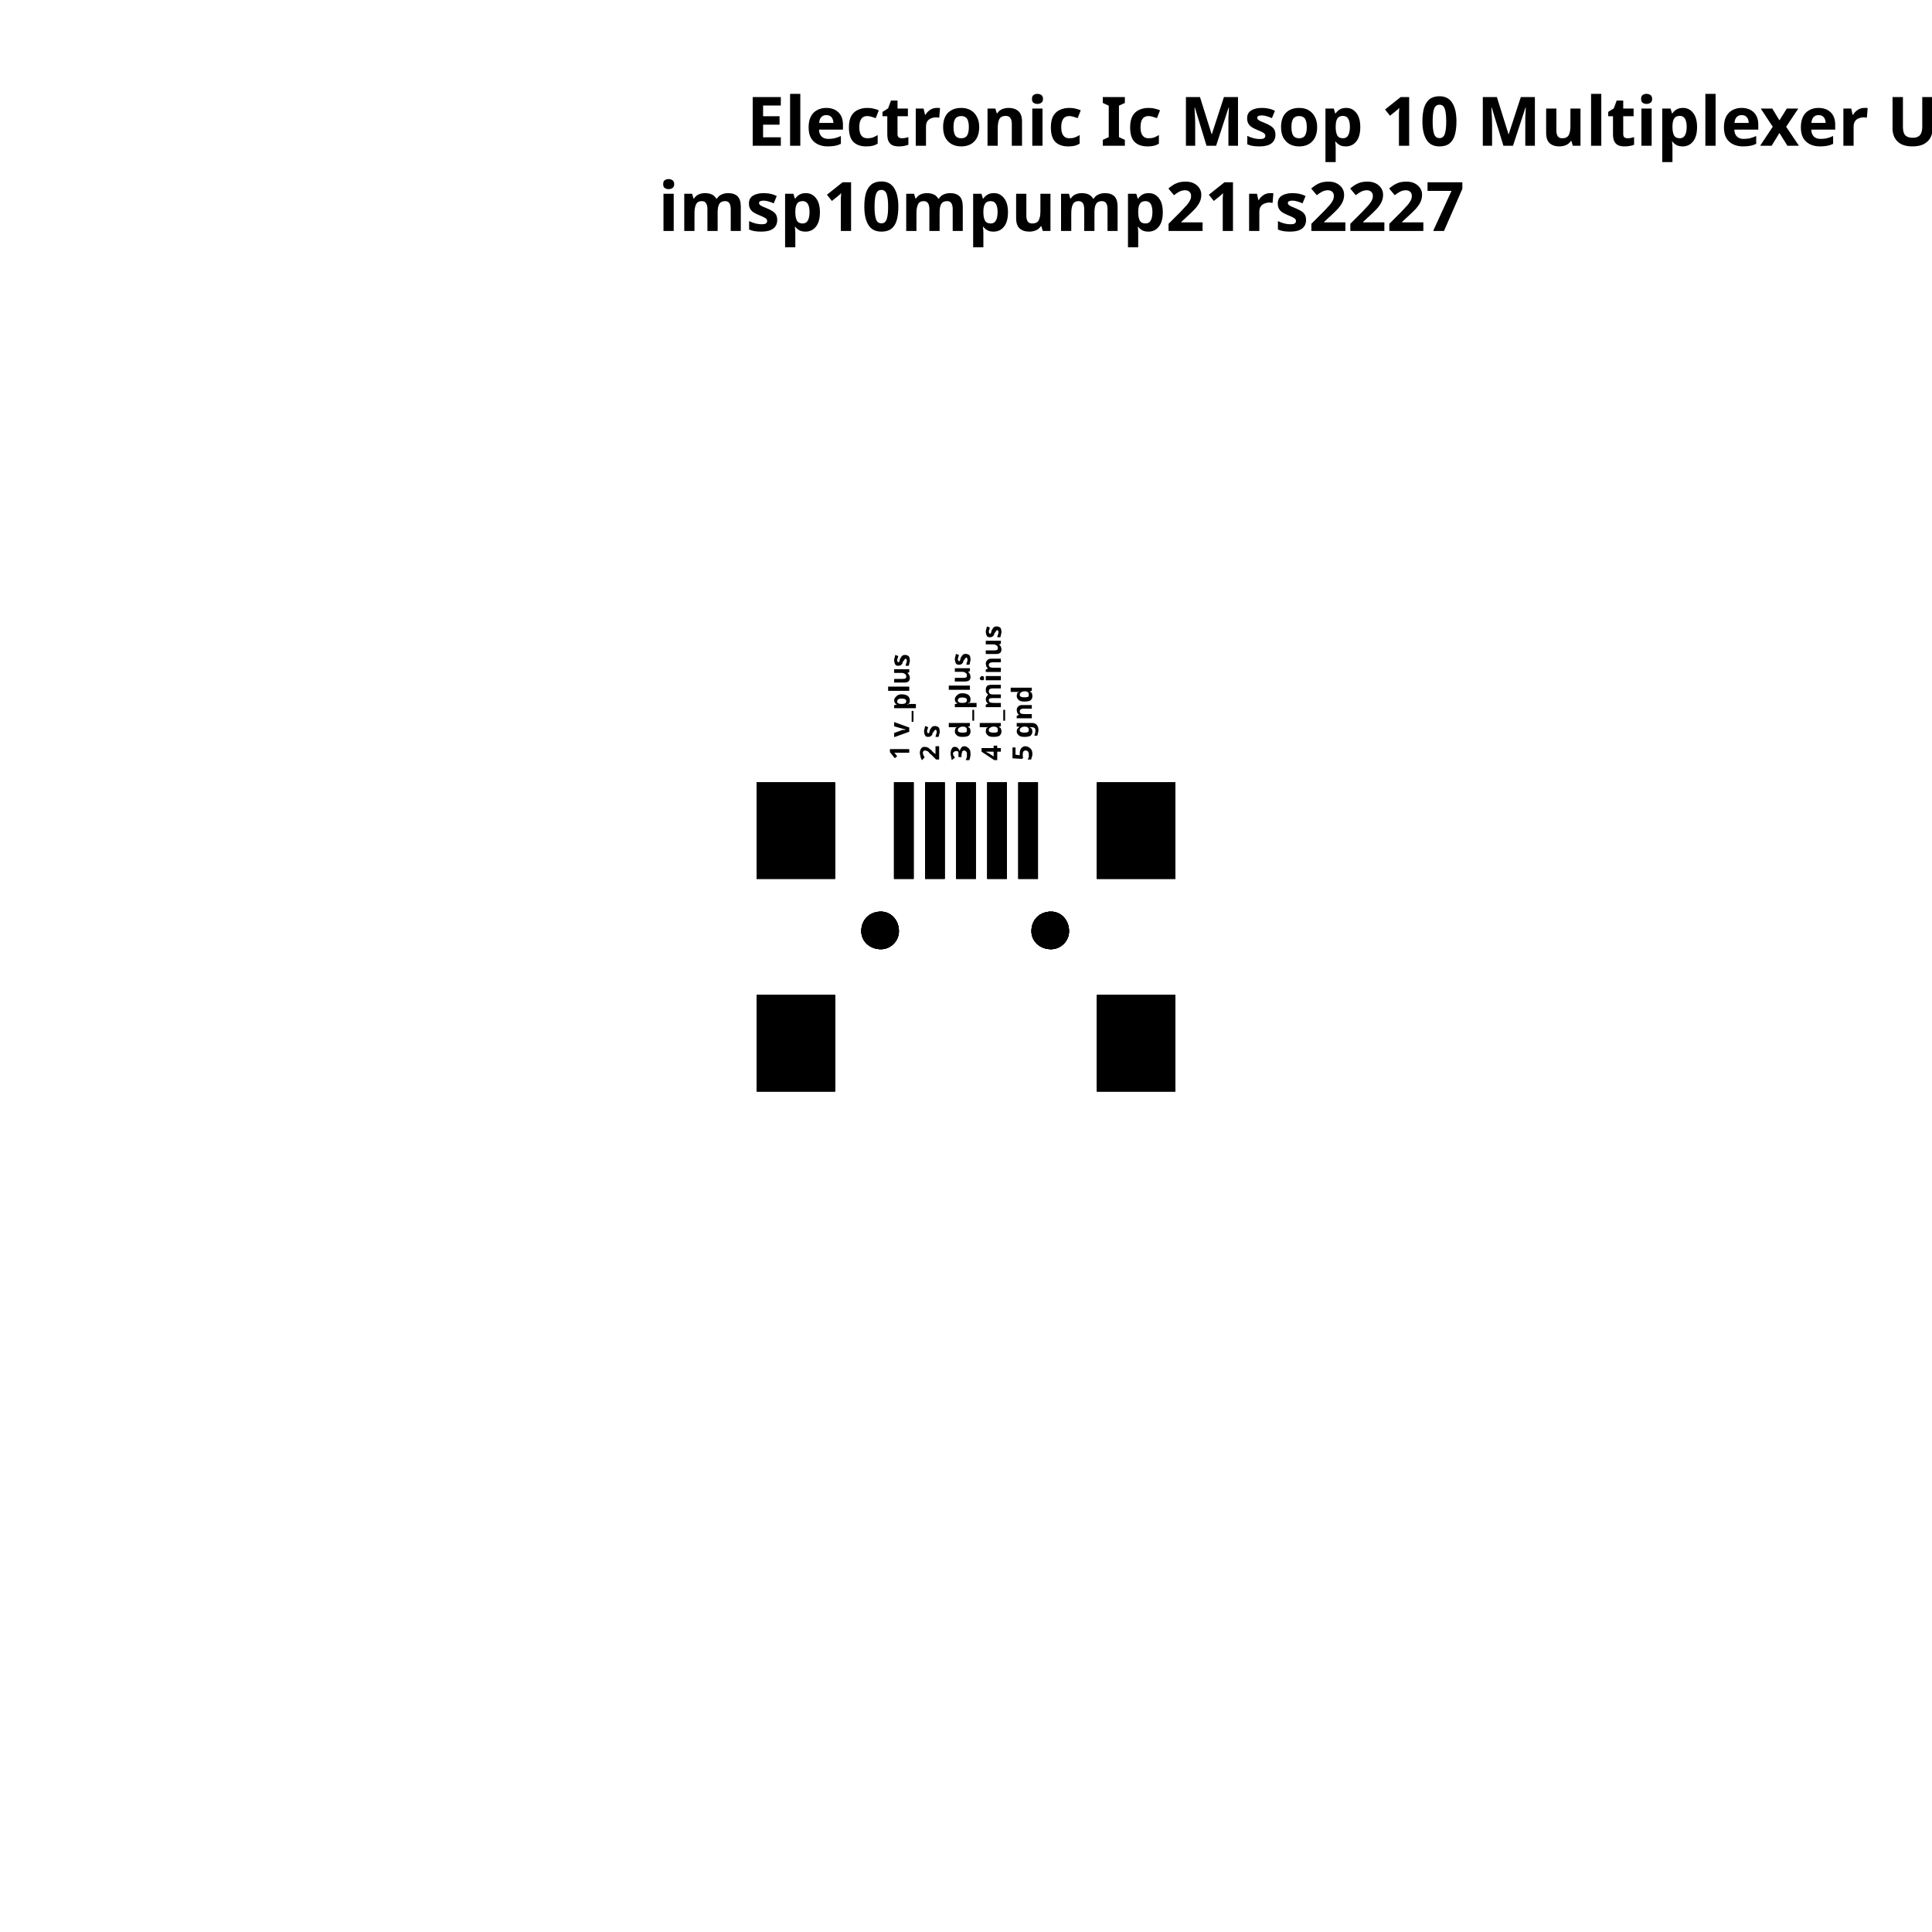
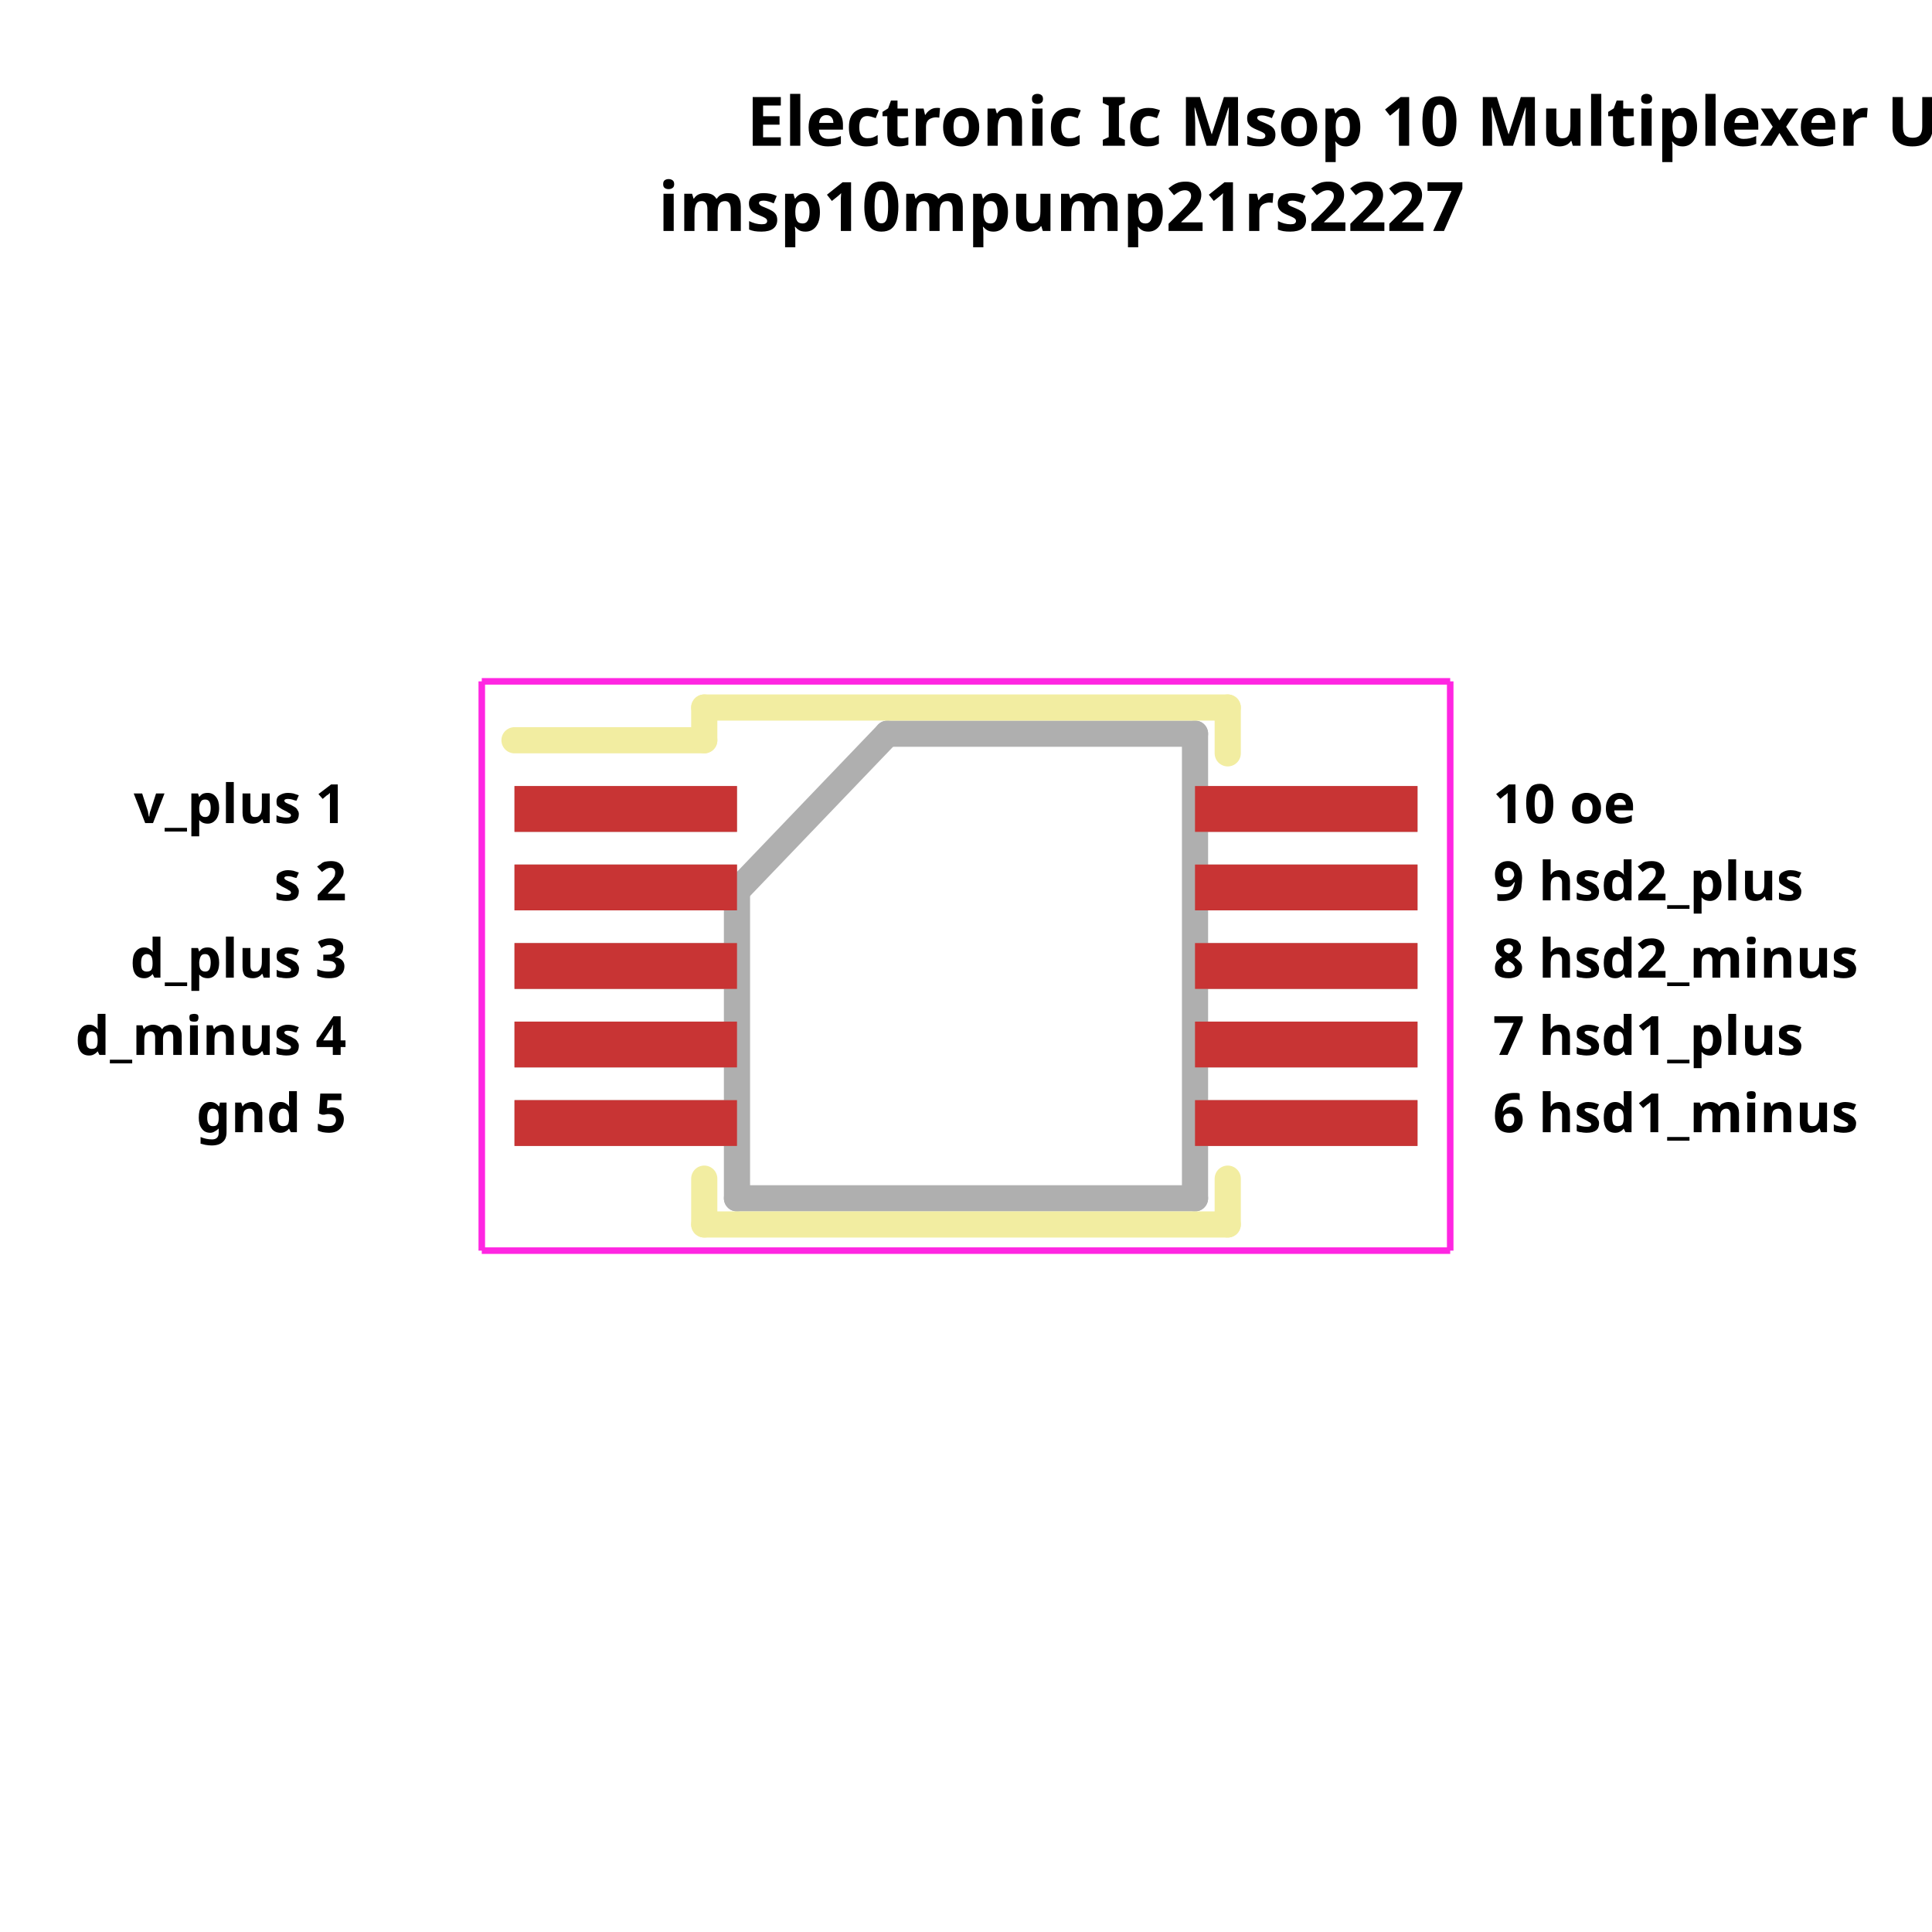
<svg xmlns="http://www.w3.org/2000/svg" width="50mm" height="50mm" viewBox="0 0 50 50" version="1.1" id="svg1">
  <defs id="defs1">
    <rect x="9.78" y="8.194" width="169.425" height="54.713" id="rect6" />
    <rect x="14.537" y="10.308" width="153.566" height="51.541" id="rect1" />
  </defs>
  <g id="layer1">
-     <g id="g1">
-       <path id="path1" d="m 27.667,24.1 c 0,0.254 -0.212,0.466 -0.466,0.466 -0.296,0 -0.508,-0.212 -0.508,-0.466 0,-0.296 0.212,-0.508 0.508,-0.508 0.254,0 0.466,0.212 0.466,0.508" style="fill:#03ffed icc-color(sRGB-IEC61966-2, 0.1, 0.01, 1, 0.93);fill-opacity:1;fill-rule:nonzero;stroke:none;stroke-width:0.353" />
-       <path id="path2" d="m 23.264,24.1 c 0,0.254 -0.212,0.466 -0.466,0.466 -0.296,0 -0.508,-0.212 -0.508,-0.466 0,-0.296 0.212,-0.508 0.508,-0.508 0.254,0 0.466,0.212 0.466,0.508" style="fill:#03ffed icc-color(sRGB-IEC61966-2, 0.1, 0.01, 1, 0.93);fill-opacity:1;fill-rule:nonzero;stroke:none;stroke-width:0.353" />
-       <path id="path3" d="m 21.148,20.755 h 1.947" style="fill:none;stroke:#b0b0b0 icc-color(sRGB-IEC61966-2, 0.1, 0.69, 0.69, 0.69);stroke-width:0.085;stroke-linecap:round;stroke-linejoin:round;stroke-miterlimit:10;stroke-dasharray:none;stroke-opacity:1" />
-       <path id="path4" d="m 23.688,20.755 h 5.165" style="fill:none;stroke:#b0b0b0 icc-color(sRGB-IEC61966-2, 0.1, 0.69, 0.69, 0.69);stroke-width:0.085;stroke-linecap:round;stroke-linejoin:round;stroke-miterlimit:10;stroke-dasharray:none;stroke-opacity:1" />
-       <path id="path5" d="m 28.852,20.755 v 9.271" style="fill:none;stroke:#b0b0b0 icc-color(sRGB-IEC61966-2, 0.1, 0.69, 0.69, 0.69);stroke-width:0.085;stroke-linecap:round;stroke-linejoin:round;stroke-miterlimit:10;stroke-dasharray:none;stroke-opacity:1" />
-       <path id="path6" d="m 23.095,20.755 0.296,0.508" style="fill:none;stroke:#b0b0b0 icc-color(sRGB-IEC61966-2, 0.1, 0.69, 0.69, 0.69);stroke-width:0.085;stroke-linecap:round;stroke-linejoin:round;stroke-miterlimit:10;stroke-dasharray:none;stroke-opacity:1" />
-       <path id="path7" d="m 23.391,21.263 0.296,-0.508" style="fill:none;stroke:#b0b0b0 icc-color(sRGB-IEC61966-2, 0.1, 0.69, 0.69, 0.69);stroke-width:0.085;stroke-linecap:round;stroke-linejoin:round;stroke-miterlimit:10;stroke-dasharray:none;stroke-opacity:1" />
-       <path id="path8" d="m 19.793,24.523 0.127,0.042 h 0.254 l 0.085,-0.042 0.042,-0.042 0.042,-0.127 v -0.085 l -0.042,-0.085 -0.042,-0.042 -0.085,-0.042 -0.212,-0.042 -0.127,-0.127 -0.042,-0.085 v -0.085 l 0.085,-0.169 0.085,-0.042 h 0.254 l 0.127,0.042" style="fill:none;stroke:#b0b0b0 icc-color(sRGB-IEC61966-2, 0.1, 0.69, 0.69, 0.69);stroke-width:0.169;stroke-linecap:round;stroke-linejoin:round;stroke-miterlimit:10;stroke-dasharray:none;stroke-opacity:1" />
-       <path id="path9" d="m 20.089,23.422 v 1.27" style="fill:none;stroke:#b0b0b0 icc-color(sRGB-IEC61966-2, 0.1, 0.69, 0.69, 0.69);stroke-width:0.169;stroke-linecap:round;stroke-linejoin:round;stroke-miterlimit:10;stroke-dasharray:none;stroke-opacity:1" />
-       <path id="path10" d="m 21.063,24.946 h -0.042 l -0.085,-0.042 -0.042,-0.085 v -0.508 l -0.042,-0.085 -0.127,-0.042 0.127,-0.042 0.042,-0.085 v -0.508 l 0.042,-0.085 0.085,-0.042 h 0.042" style="fill:none;stroke:#b0b0b0 icc-color(sRGB-IEC61966-2, 0.1, 0.69, 0.69, 0.69);stroke-width:0.169;stroke-linecap:round;stroke-linejoin:round;stroke-miterlimit:10;stroke-dasharray:none;stroke-opacity:1" />
-       <path id="path11" d="M 22.037,24.565 21.698,24.1" style="fill:none;stroke:#b0b0b0 icc-color(sRGB-IEC61966-2, 0.1, 0.69, 0.69, 0.69);stroke-width:0.169;stroke-linecap:round;stroke-linejoin:round;stroke-miterlimit:10;stroke-dasharray:none;stroke-opacity:1" />
-       <path id="path12" d="m 21.444,24.565 v -1.016 h 0.381 l 0.085,0.042 0.085,0.085 0.042,0.085 v 0.127 l -0.042,0.085 -0.085,0.085 -0.085,0.042 h -0.381" style="fill:none;stroke:#b0b0b0 icc-color(sRGB-IEC61966-2, 0.1, 0.69, 0.69, 0.69);stroke-width:0.169;stroke-linecap:round;stroke-linejoin:round;stroke-miterlimit:10;stroke-dasharray:none;stroke-opacity:1" />
-       <path id="path13" d="m 22.46,24.057 h 0.339" style="fill:none;stroke:#b0b0b0 icc-color(sRGB-IEC61966-2, 0.1, 0.69, 0.69, 0.69);stroke-width:0.169;stroke-linecap:round;stroke-linejoin:round;stroke-miterlimit:10;stroke-dasharray:none;stroke-opacity:1" />
-       <path id="path14" d="m 22.926,24.565 h -0.466 v -1.016 h 0.466" style="fill:none;stroke:#b0b0b0 icc-color(sRGB-IEC61966-2, 0.1, 0.69, 0.69, 0.69);stroke-width:0.169;stroke-linecap:round;stroke-linejoin:round;stroke-miterlimit:10;stroke-dasharray:none;stroke-opacity:1" />
-       <path id="path15" d="M 23.688,24.057 H 23.349" style="fill:none;stroke:#b0b0b0 icc-color(sRGB-IEC61966-2, 0.1, 0.69, 0.69, 0.69);stroke-width:0.169;stroke-linecap:round;stroke-linejoin:round;stroke-miterlimit:10;stroke-dasharray:none;stroke-opacity:1" />
-       <path id="path16" d="m 23.349,24.565 v -1.016 h 0.466" style="fill:none;stroke:#b0b0b0 icc-color(sRGB-IEC61966-2, 0.1, 0.69, 0.69, 0.69);stroke-width:0.169;stroke-linecap:round;stroke-linejoin:round;stroke-miterlimit:10;stroke-dasharray:none;stroke-opacity:1" />
-       <path id="path17" d="m 24.196,24.057 h 0.339" style="fill:none;stroke:#b0b0b0 icc-color(sRGB-IEC61966-2, 0.1, 0.69, 0.69, 0.69);stroke-width:0.169;stroke-linecap:round;stroke-linejoin:round;stroke-miterlimit:10;stroke-dasharray:none;stroke-opacity:1" />
-       <path id="path18" d="m 24.704,24.565 h -0.508 v -1.016 h 0.508" style="fill:none;stroke:#b0b0b0 icc-color(sRGB-IEC61966-2, 0.1, 0.69, 0.69, 0.69);stroke-width:0.169;stroke-linecap:round;stroke-linejoin:round;stroke-miterlimit:10;stroke-dasharray:none;stroke-opacity:1" />
-       <path id="path19" d="M 25.677,24.565 25.339,24.1" style="fill:none;stroke:#b0b0b0 icc-color(sRGB-IEC61966-2, 0.1, 0.69, 0.69, 0.69);stroke-width:0.169;stroke-linecap:round;stroke-linejoin:round;stroke-miterlimit:10;stroke-dasharray:none;stroke-opacity:1" />
-       <path id="path20" d="m 25.127,24.565 v -1.016 h 0.381 l 0.085,0.042 0.085,0.169 v 0.127 l -0.085,0.169 -0.085,0.042 h -0.381" style="fill:none;stroke:#b0b0b0 icc-color(sRGB-IEC61966-2, 0.1, 0.69, 0.69, 0.69);stroke-width:0.169;stroke-linecap:round;stroke-linejoin:round;stroke-miterlimit:10;stroke-dasharray:none;stroke-opacity:1" />
-       <path id="path21" d="m 26.101,24.057 h 0.339" style="fill:none;stroke:#b0b0b0 icc-color(sRGB-IEC61966-2, 0.1, 0.69, 0.69, 0.69);stroke-width:0.169;stroke-linecap:round;stroke-linejoin:round;stroke-miterlimit:10;stroke-dasharray:none;stroke-opacity:1" />
-       <path id="path22" d="m 26.609,24.565 h -0.508 v -1.016 h 0.508" style="fill:none;stroke:#b0b0b0 icc-color(sRGB-IEC61966-2, 0.1, 0.69, 0.69, 0.69);stroke-width:0.169;stroke-linecap:round;stroke-linejoin:round;stroke-miterlimit:10;stroke-dasharray:none;stroke-opacity:1" />
-       <path id="path23" d="m 27.032,24.565 v -1.016 l 0.55,1.016 v -1.016" style="fill:none;stroke:#b0b0b0 icc-color(sRGB-IEC61966-2, 0.1, 0.69, 0.69, 0.69);stroke-width:0.169;stroke-linecap:round;stroke-linejoin:round;stroke-miterlimit:10;stroke-dasharray:none;stroke-opacity:1" />
-       <path id="path24" d="m 28.641,24.481 -0.042,0.042 -0.127,0.042 h -0.127 l -0.127,-0.042 -0.085,-0.085 -0.042,-0.127 -0.085,-0.169 v -0.169 l 0.127,-0.254 0.085,-0.127 0.127,-0.042 h 0.127 l 0.127,0.042 0.042,0.085" style="fill:none;stroke:#b0b0b0 icc-color(sRGB-IEC61966-2, 0.1, 0.69, 0.69, 0.69);stroke-width:0.169;stroke-linecap:round;stroke-linejoin:round;stroke-miterlimit:10;stroke-dasharray:none;stroke-opacity:1" />
-       <path id="path25" d="m 29.064,24.057 h 0.339" style="fill:none;stroke:#b0b0b0 icc-color(sRGB-IEC61966-2, 0.1, 0.69, 0.69, 0.69);stroke-width:0.169;stroke-linecap:round;stroke-linejoin:round;stroke-miterlimit:10;stroke-dasharray:none;stroke-opacity:1" />
-       <path id="path26" d="m 29.53,24.565 h -0.466 v -1.016 h 0.466" style="fill:none;stroke:#b0b0b0 icc-color(sRGB-IEC61966-2, 0.1, 0.69, 0.69, 0.69);stroke-width:0.169;stroke-linecap:round;stroke-linejoin:round;stroke-miterlimit:10;stroke-dasharray:none;stroke-opacity:1" />
-       <path id="path27" d="m 29.868,24.946 h 0.042 l 0.127,-0.042 0.042,-0.085 v -0.508 l 0.042,-0.085 0.085,-0.042 -0.085,-0.042 -0.042,-0.085 v -0.508 l -0.042,-0.085 -0.127,-0.042 h -0.042" style="fill:none;stroke:#b0b0b0 icc-color(sRGB-IEC61966-2, 0.1, 0.69, 0.69, 0.69);stroke-width:0.169;stroke-linecap:round;stroke-linejoin:round;stroke-miterlimit:10;stroke-dasharray:none;stroke-opacity:1" />
-       <path id="path28" d="m 21.148,30.026 v -9.271" style="fill:none;stroke:#b0b0b0 icc-color(sRGB-IEC61966-2, 0.1, 0.69, 0.69, 0.69);stroke-width:0.085;stroke-linecap:round;stroke-linejoin:round;stroke-miterlimit:10;stroke-dasharray:none;stroke-opacity:1" />
-       <path id="path29" d="M 28.852,30.026 H 21.148" style="fill:none;stroke:#b0b0b0 icc-color(sRGB-IEC61966-2, 0.1, 0.69, 0.69, 0.69);stroke-width:0.085;stroke-linecap:round;stroke-linejoin:round;stroke-miterlimit:10;stroke-dasharray:none;stroke-opacity:1" />
-       <path id="path30" d="M 20.64,28.756 H 19.116" style="fill:none;stroke:#ff26e3 icc-color(sRGB-IEC61966-2, 0.1, 1, 0.15, 0.89);stroke-width:0.057;stroke-linecap:butt;stroke-linejoin:miter;stroke-miterlimit:10;stroke-dasharray:none;stroke-opacity:1" />
-       <path id="path31" d="M 20.64,25.243 V 23.253" style="fill:none;stroke:#ff26e3 icc-color(sRGB-IEC61966-2, 0.1, 1, 0.15, 0.89);stroke-width:0.057;stroke-linecap:butt;stroke-linejoin:miter;stroke-miterlimit:10;stroke-dasharray:none;stroke-opacity:1" />
-       <path id="path32" d="M 20.64,23.253 H 19.116" style="fill:none;stroke:#ff26e3 icc-color(sRGB-IEC61966-2, 0.1, 1, 0.15, 0.89);stroke-width:0.057;stroke-linecap:butt;stroke-linejoin:miter;stroke-miterlimit:10;stroke-dasharray:none;stroke-opacity:1" />
-       <path id="path33" d="M 19.116,28.756 V 25.243" style="fill:none;stroke:#ff26e3 icc-color(sRGB-IEC61966-2, 0.1, 1, 0.15, 0.89);stroke-width:0.057;stroke-linecap:butt;stroke-linejoin:miter;stroke-miterlimit:10;stroke-dasharray:none;stroke-opacity:1" />
-       <path id="path34" d="M 20.64,30.492 V 28.756" style="fill:none;stroke:#ff26e3 icc-color(sRGB-IEC61966-2, 0.1, 1, 0.15, 0.89);stroke-width:0.057;stroke-linecap:butt;stroke-linejoin:miter;stroke-miterlimit:10;stroke-dasharray:none;stroke-opacity:1" />
-       <path id="path35" d="m 29.36,28.756 v 1.736" style="fill:none;stroke:#ff26e3 icc-color(sRGB-IEC61966-2, 0.1, 1, 0.15, 0.89);stroke-width:0.057;stroke-linecap:butt;stroke-linejoin:miter;stroke-miterlimit:10;stroke-dasharray:none;stroke-opacity:1" />
-       <path id="path36" d="m 19.116,25.243 h 1.524" style="fill:none;stroke:#ff26e3 icc-color(sRGB-IEC61966-2, 0.1, 1, 0.15, 0.89);stroke-width:0.057;stroke-linecap:butt;stroke-linejoin:miter;stroke-miterlimit:10;stroke-dasharray:none;stroke-opacity:1" />
-       <path id="path37" d="m 30.884,19.739 v 3.514" style="fill:none;stroke:#ff26e3 icc-color(sRGB-IEC61966-2, 0.1, 1, 0.15, 0.89);stroke-width:0.057;stroke-linecap:butt;stroke-linejoin:miter;stroke-miterlimit:10;stroke-dasharray:none;stroke-opacity:1" />
-       <path id="path38" d="m 29.36,25.243 h 1.524" style="fill:none;stroke:#ff26e3 icc-color(sRGB-IEC61966-2, 0.1, 1, 0.15, 0.89);stroke-width:0.057;stroke-linecap:butt;stroke-linejoin:miter;stroke-miterlimit:10;stroke-dasharray:none;stroke-opacity:1" />
-       <path id="path39" d="m 30.884,28.756 h -1.524" style="fill:none;stroke:#ff26e3 icc-color(sRGB-IEC61966-2, 0.1, 1, 0.15, 0.89);stroke-width:0.057;stroke-linecap:butt;stroke-linejoin:miter;stroke-miterlimit:10;stroke-dasharray:none;stroke-opacity:1" />
-       <path id="path40" d="M 19.116,19.739 H 30.884" style="fill:none;stroke:#ff26e3 icc-color(sRGB-IEC61966-2, 0.1, 1, 0.15, 0.89);stroke-width:0.057;stroke-linecap:butt;stroke-linejoin:miter;stroke-miterlimit:10;stroke-dasharray:none;stroke-opacity:1" />
-       <path id="path41" d="M 29.36,23.253 V 25.243" style="fill:none;stroke:#ff26e3 icc-color(sRGB-IEC61966-2, 0.1, 1, 0.15, 0.89);stroke-width:0.057;stroke-linecap:butt;stroke-linejoin:miter;stroke-miterlimit:10;stroke-dasharray:none;stroke-opacity:1" />
-       <path id="path42" d="M 19.116,23.253 V 19.739" style="fill:none;stroke:#ff26e3 icc-color(sRGB-IEC61966-2, 0.1, 1, 0.15, 0.89);stroke-width:0.057;stroke-linecap:butt;stroke-linejoin:miter;stroke-miterlimit:10;stroke-dasharray:none;stroke-opacity:1" />
-       <path id="path43" d="m 30.884,23.253 h -1.524" style="fill:none;stroke:#ff26e3 icc-color(sRGB-IEC61966-2, 0.1, 1, 0.15, 0.89);stroke-width:0.057;stroke-linecap:butt;stroke-linejoin:miter;stroke-miterlimit:10;stroke-dasharray:none;stroke-opacity:1" />
-       <path id="path44" d="m 30.884,25.243 v 3.514" style="fill:none;stroke:#ff26e3 icc-color(sRGB-IEC61966-2, 0.1, 1, 0.15, 0.89);stroke-width:0.057;stroke-linecap:butt;stroke-linejoin:miter;stroke-miterlimit:10;stroke-dasharray:none;stroke-opacity:1" />
-       <path id="path45" d="m 23.942,20.247 h 0.508 v 2.498 h -0.508 z m 0.804,0 h 0.508 v 2.498 h -0.508 z m 0.804,0 h 0.508 v 2.498 h -0.508 z m 0.804,0 h 0.508 v 2.498 h -0.508 z m 2.032,0 h 2.032 v 2.498 h -2.032 z m -5.249,0 h 0.508 v 2.498 h -0.508 z m 5.249,5.503 h 2.032 v 2.498 h -2.032 z m -8.805,-5.503 h 2.032 v 2.498 h -2.032 z m 0,5.503 h 2.032 v 2.498 h -2.032 z" style="fill:#b5a199 icc-color(sRGB-IEC61966-2, 0.1, 0.71, 0.63, 0.6);fill-opacity:1;fill-rule:evenodd;stroke:none;stroke-width:0.353" />
-       <path id="path46" d="m 23.137,20.247 h 0.508 v 2.498 h -0.508 z m 0.804,0 h 0.508 v 2.498 h -0.508 z m 0.804,0 h 0.508 v 2.498 h -0.508 z m 0.804,0 h 0.508 v 2.498 h -0.508 z m 0.804,0 h 0.508 v 2.498 h -0.508 z m -6.773,0 h 2.032 v 2.498 h -2.032 z" style="fill:#d963ff icc-color(sRGB-IEC61966-2, 0.1, 0.85, 0.39, 1);fill-opacity:1;fill-rule:evenodd;stroke:none;stroke-width:0.353" />
-       <path id="path47" d="m 27.667,24.1 c 0,0.254 -0.212,0.466 -0.466,0.466 -0.296,0 -0.508,-0.212 -0.508,-0.466 0,-0.296 0.212,-0.508 0.508,-0.508 0.254,0 0.466,0.212 0.466,0.508" style="fill:#d963ff icc-color(sRGB-IEC61966-2, 0.1, 0.85, 0.39, 1);fill-opacity:1;fill-rule:nonzero;stroke:none;stroke-width:0.353" />
-       <path id="path48" d="m 23.264,24.1 c 0,0.254 -0.212,0.466 -0.466,0.466 -0.296,0 -0.508,-0.212 -0.508,-0.466 0,-0.296 0.212,-0.508 0.508,-0.508 0.254,0 0.466,0.212 0.466,0.508" style="fill:#d963ff icc-color(sRGB-IEC61966-2, 0.1, 0.85, 0.39, 1);fill-opacity:1;fill-rule:nonzero;stroke:none;stroke-width:0.353" />
-       <path id="path49" d="m 28.387,25.751 h 2.032 v 2.498 h -2.032 z m 0,-5.503 h 2.032 v 2.498 h -2.032 z m -8.805,5.503 h 2.032 v 2.498 h -2.032 z" style="fill:#d963ff icc-color(sRGB-IEC61966-2, 0.1, 0.85, 0.39, 1);fill-opacity:1;fill-rule:evenodd;stroke:none;stroke-width:0.353" />
-       <path id="path50" d="m 23.942,20.247 h 0.508 v 2.498 h -0.508 z m 0.804,0 h 0.508 v 2.498 h -0.508 z m 0.804,0 h 0.508 v 2.498 h -0.508 z m 0.804,0 h 0.508 v 2.498 h -0.508 z m 2.032,0 h 2.032 v 2.498 h -2.032 z m -5.249,0 h 0.508 v 2.498 h -0.508 z m 5.249,5.503 h 2.032 v 2.498 h -2.032 z m -8.805,-5.503 h 2.032 v 2.498 h -2.032 z m 0,5.503 h 2.032 v 2.498 h -2.032 z" style="fill:#c73333 icc-color(sRGB-IEC61966-2, 0.1, 0.78, 0.2, 0.2);fill-opacity:1;fill-rule:evenodd;stroke:none;stroke-width:0.353" />
-       <path id="path51" d="m 27.667,24.1 c 0,0.254 -0.212,0.466 -0.466,0.466 -0.296,0 -0.508,-0.212 -0.508,-0.466 0,-0.296 0.212,-0.508 0.508,-0.508 0.254,0 0.466,0.212 0.466,0.508" style="fill:#e3b82e icc-color(sRGB-IEC61966-2, 0.1, 0.89, 0.72, 0.18);fill-opacity:1;fill-rule:nonzero;stroke:none;stroke-width:0.353" />
-       <path id="path52" d="m 23.264,24.1 c 0,0.254 -0.212,0.466 -0.466,0.466 -0.296,0 -0.508,-0.212 -0.508,-0.466 0,-0.296 0.212,-0.508 0.508,-0.508 0.254,0 0.466,0.212 0.466,0.508" style="fill:#e3b82e icc-color(sRGB-IEC61966-2, 0.1, 0.89, 0.72, 0.18);fill-opacity:1;fill-rule:nonzero;stroke:none;stroke-width:0.353" />
-       <path id="path53" d="m 27.667,24.1 c 0,0.254 -0.212,0.466 -0.466,0.466 -0.296,0 -0.508,-0.212 -0.508,-0.466 0,-0.296 0.212,-0.508 0.508,-0.508 0.254,0 0.466,0.212 0.466,0.508" style="fill:#000000 icc-color(sRGB-IEC61966-2, 0.1, 0, 0, 0);fill-opacity:1;fill-rule:nonzero;stroke:none;stroke-width:0.353" />
-       <path id="path54" d="m 23.264,24.1 c 0,0.254 -0.212,0.466 -0.466,0.466 -0.296,0 -0.508,-0.212 -0.508,-0.466 0,-0.296 0.212,-0.508 0.508,-0.508 0.254,0 0.466,0.212 0.466,0.508" style="fill:#000000 icc-color(sRGB-IEC61966-2, 0.1, 0, 0, 0);fill-opacity:1;fill-rule:nonzero;stroke:none;stroke-width:0.353" />
-       <path id="path55" d="m 28.979,30.111 v -1.651" style="fill:none;stroke:#f2eda1 icc-color(sRGB-IEC61966-2, 0.1, 0.95, 0.93, 0.63);stroke-width:0.127;stroke-linecap:round;stroke-linejoin:round;stroke-miterlimit:10;stroke-dasharray:none;stroke-opacity:1" />
-       <path id="path56" d="m 21.021,28.46 v 1.651" style="fill:none;stroke:#f2eda1 icc-color(sRGB-IEC61966-2, 0.1, 0.95, 0.93, 0.63);stroke-width:0.127;stroke-linecap:round;stroke-linejoin:round;stroke-miterlimit:10;stroke-dasharray:none;stroke-opacity:1" />
-       <path id="path57" d="M 21.021,25.539 V 22.957" style="fill:none;stroke:#f2eda1 icc-color(sRGB-IEC61966-2, 0.1, 0.95, 0.93, 0.63);stroke-width:0.127;stroke-linecap:round;stroke-linejoin:round;stroke-miterlimit:10;stroke-dasharray:none;stroke-opacity:1" />
-       <path id="path58" d="m 21.021,30.111 h 7.959" style="fill:none;stroke:#f2eda1 icc-color(sRGB-IEC61966-2, 0.1, 0.95, 0.93, 0.63);stroke-width:0.127;stroke-linecap:round;stroke-linejoin:round;stroke-miterlimit:10;stroke-dasharray:none;stroke-opacity:1" />
-       <path id="path59" d="m 22.968,20.078 h 0.677" style="fill:none;stroke:#f2eda1 icc-color(sRGB-IEC61966-2, 0.1, 0.95, 0.93, 0.63);stroke-width:0.127;stroke-linecap:round;stroke-linejoin:round;stroke-miterlimit:10;stroke-dasharray:none;stroke-opacity:1" />
-       <path id="path60" d="m 28.979,22.957 v 2.582" style="fill:none;stroke:#f2eda1 icc-color(sRGB-IEC61966-2, 0.1, 0.95, 0.93, 0.63);stroke-width:0.127;stroke-linecap:round;stroke-linejoin:round;stroke-miterlimit:10;stroke-dasharray:none;stroke-opacity:1" />
-       <path id="path61" d="M 22.968,20.628 V 20.078" style="fill:none;stroke:#f2eda1 icc-color(sRGB-IEC61966-2, 0.1, 0.95, 0.93, 0.63);stroke-width:0.127;stroke-linecap:round;stroke-linejoin:round;stroke-miterlimit:10;stroke-dasharray:none;stroke-opacity:1" />
-       <path id="path62" d="m 21.783,20.628 h 1.185" style="fill:none;stroke:#f2eda1 icc-color(sRGB-IEC61966-2, 0.1, 0.95, 0.93, 0.63);stroke-width:0.127;stroke-linecap:round;stroke-linejoin:round;stroke-miterlimit:10;stroke-dasharray:none;stroke-opacity:1" />
-       <path id="path63" d="m 27.032,20.628 h 1.185" style="fill:none;stroke:#f2eda1 icc-color(sRGB-IEC61966-2, 0.1, 0.95, 0.93, 0.63);stroke-width:0.127;stroke-linecap:round;stroke-linejoin:round;stroke-miterlimit:10;stroke-dasharray:none;stroke-opacity:1" />
-     </g>
-     <text xml:space="preserve" style="font-weight:bold;font-size:0.706px;line-height:1.25;font-family:sans-serif;-inkscape-font-specification:'sans-serif Bold';letter-spacing:0px;word-spacing:0px;stroke-width:0.265" x="-19.667" y="23.533" id="text2" transform="rotate(-90)">
-       <tspan id="tspan2" x="-19.667" y="23.533" style="font-size:0.706px;stroke-width:0.265">1 v_plus</tspan>
-     </text>
-     <text xml:space="preserve" style="font-weight:bold;font-size:0.706px;line-height:1.25;font-family:sans-serif;-inkscape-font-specification:'sans-serif Bold';letter-spacing:0px;word-spacing:0px;stroke-width:0.265" x="-19.688" y="24.304" id="text2-5" transform="rotate(-90)">
-       <tspan id="tspan2-2" x="-19.688" y="24.304" style="font-size:0.706px;stroke-width:0.265">2 s</tspan>
-     </text>
-     <text xml:space="preserve" style="font-weight:bold;font-size:0.706px;line-height:1.25;font-family:sans-serif;-inkscape-font-specification:'sans-serif Bold';letter-spacing:0px;word-spacing:0px;stroke-width:0.265" x="-19.688" y="25.104" id="text3" transform="rotate(-90)">
-       <tspan id="tspan3" x="-19.688" y="25.104" style="font-size:0.706px;stroke-width:0.265">3 d_plus</tspan>
-     </text>
-     <text xml:space="preserve" style="font-weight:bold;font-size:0.706px;line-height:1.25;font-family:sans-serif;-inkscape-font-specification:'sans-serif Bold';letter-spacing:0px;word-spacing:0px;stroke-width:0.265" x="-19.688" y="25.904" id="text4" transform="rotate(-90)">
-       <tspan id="tspan4" x="-19.688" y="25.904" style="font-size:0.706px;stroke-width:0.265">4 d_minus</tspan>
-     </text>
-     <text xml:space="preserve" style="font-weight:bold;font-size:0.706px;line-height:1.25;font-family:sans-serif;-inkscape-font-specification:'sans-serif Bold';letter-spacing:0px;word-spacing:0px;stroke-width:0.265" x="-19.688" y="26.704" id="text5" transform="rotate(-90)">
-       <tspan id="tspan5" x="-19.688" y="26.704" style="font-size:0.706px;stroke-width:0.265">5 gnd</tspan>
-     </text>
    <text xml:space="preserve" transform="scale(0.2645833)" id="text1" style="font-weight:bold;font-size:2.667px;line-height:1.25;font-family:sans-serif;-inkscape-font-specification:'sans-serif Bold';letter-spacing:0px;word-spacing:0px;white-space:pre;shape-inside:url(#rect1);display:inline" />
    <text xml:space="preserve" transform="scale(0.2645833)" id="text6" style="font-weight:bold;font-size:6.667px;line-height:1.25;font-family:sans-serif;-inkscape-font-specification:'sans-serif Bold';text-align:center;letter-spacing:0px;word-spacing:0px;white-space:pre;shape-inside:url(#rect6);display:inline" x="43.867" y="0">
-       <tspan x="73.032" y="14.259" id="tspan704">Electronic Ic Msop 10 Multiplexer Usb Multiplexer Two To One Jiangsu Runic Tech Rs2227Xn
+       <tspan x="73.032" y="14.259" id="tspan3000">Electronic Ic Msop 10 Multiplexer Usb Multiplexer Two To One Jiangsu Runic Tech Rs2227Xn
</tspan>
-       <tspan x="64.382" y="22.593" id="tspan706">imsp10mpump21rs2227</tspan>
+       <tspan x="64.382" y="22.593" id="tspan3002">imsp10mpump21rs2227</tspan>
    </text>
+     <g id="g802" transform="matrix(1.058389,0,0,1.058389,-569.0527,-395.0535)">
+       <path d="M 566.88,391.2 V 402.56" style="fill:none;stroke:#afafaf;stroke-width:0.64;stroke-linecap:round;stroke-linejoin:round;stroke-miterlimit:10;stroke-dasharray:none;stroke-opacity:1" id="path804" />
+     </g>
+     <g id="g806" transform="matrix(1.058389,0,0,1.058389,-569.0527,-395.0535)">
+       <path d="M 559.36,391.2 H 566.88" style="fill:none;stroke:#afafaf;stroke-width:0.64;stroke-linecap:round;stroke-linejoin:round;stroke-miterlimit:10;stroke-dasharray:none;stroke-opacity:1" id="path808" />
+     </g>
+     <g id="g810" transform="matrix(1.058389,0,0,1.058389,-569.0527,-395.0535)">
+       <path d="M 566.88,402.56 H 555.68" style="fill:none;stroke:#afafaf;stroke-width:0.64;stroke-linecap:round;stroke-linejoin:round;stroke-miterlimit:10;stroke-dasharray:none;stroke-opacity:1" id="path812" />
+     </g>
+     <g id="g814" transform="matrix(1.058389,0,0,1.058389,-569.0527,-395.0535)">
+       <path d="m 555.68,395.04 3.68,-3.84" style="fill:none;stroke:#afafaf;stroke-width:0.64;stroke-linecap:round;stroke-linejoin:round;stroke-miterlimit:10;stroke-dasharray:none;stroke-opacity:1" id="path816" />
+     </g>
+     <g id="g818" transform="matrix(1.058389,0,0,1.058389,-569.0527,-395.0535)">
+       <path d="m 555.68,402.56 v -7.52" style="fill:none;stroke:#afafaf;stroke-width:0.64;stroke-linecap:round;stroke-linejoin:round;stroke-miterlimit:10;stroke-dasharray:none;stroke-opacity:1" id="path820" />
+     </g>
+     <g id="g942" transform="matrix(1.058389,0,0,1.058389,-569.0527,-395.0535)">
+       <path d="M 549.44,389.92 V 403.84" style="fill:none;stroke:#ff26e2;stroke-width:0.16;stroke-linecap:butt;stroke-linejoin:miter;stroke-miterlimit:10;stroke-dasharray:none;stroke-opacity:1" id="path944" />
+     </g>
+     <g id="g946" transform="matrix(1.058389,0,0,1.058389,-569.0527,-395.0535)">
+       <path d="M 573.12,389.92 V 403.84" style="fill:none;stroke:#ff26e2;stroke-width:0.16;stroke-linecap:butt;stroke-linejoin:miter;stroke-miterlimit:10;stroke-dasharray:none;stroke-opacity:1" id="path948" />
+     </g>
+     <g id="g950" transform="matrix(1.058389,0,0,1.058389,-569.0527,-395.0535)">
+       <path d="m 549.44,403.84 h 23.68" style="fill:none;stroke:#ff26e2;stroke-width:0.16;stroke-linecap:butt;stroke-linejoin:miter;stroke-miterlimit:10;stroke-dasharray:none;stroke-opacity:1" id="path952" />
+     </g>
+     <g id="g954" transform="matrix(1.058389,0,0,1.058389,-569.0527,-395.0535)">
+       <path d="m 549.44,389.92 h 23.68" style="fill:none;stroke:#ff26e2;stroke-width:0.16;stroke-linecap:butt;stroke-linejoin:miter;stroke-miterlimit:10;stroke-dasharray:none;stroke-opacity:1" id="path956" />
+     </g>
+     <g id="g958" transform="matrix(1.058389,0,0,1.058389,-569.0527,-395.0535)">
+       <path d="m 550.24,392.48 h 5.44 v 1.12 h -5.44 z m 0,1.92 h 5.44 v 1.12 h -5.44 z m 0,1.92 h 5.44 V 397.44 h -5.44 z m 0,1.92 h 5.44 v 1.12 h -5.44 z m 0,1.92 h 5.44 v 1.12 h -5.44 z m 16.64,0 h 5.44 v 1.12 H 566.88 Z m 0,-1.92 h 5.44 v 1.12 H 566.88 Z m 0,-1.92 h 5.44 V 397.44 H 566.88 Z m 0,-1.92 h 5.44 v 1.12 H 566.88 Z m 0,-1.92 h 5.44 v 1.12 H 566.88 Z" style="fill:#b4a09a;fill-opacity:1;fill-rule:evenodd;stroke:none" id="path960" />
+     </g>
+     <g id="g962" transform="matrix(1.058389,0,0,1.058389,-569.0527,-395.0535)">
+       <path d="m 567.68,390.56 v 1.12" style="fill:none;stroke:#f2eda1;stroke-width:0.64;stroke-linecap:round;stroke-linejoin:round;stroke-miterlimit:10;stroke-dasharray:none;stroke-opacity:1" id="path964" />
+     </g>
+     <g id="g966" transform="matrix(1.058389,0,0,1.058389,-569.0527,-395.0535)">
+       <path d="m 554.88,403.2 v -1.12" style="fill:none;stroke:#f2eda1;stroke-width:0.64;stroke-linecap:round;stroke-linejoin:round;stroke-miterlimit:10;stroke-dasharray:none;stroke-opacity:1" id="path968" />
+     </g>
+     <g id="g970" transform="matrix(1.058389,0,0,1.058389,-569.0527,-395.0535)">
+       <path d="m 554.88,403.2 h 12.8" style="fill:none;stroke:#f2eda1;stroke-width:0.64;stroke-linecap:round;stroke-linejoin:round;stroke-miterlimit:10;stroke-dasharray:none;stroke-opacity:1" id="path972" />
+     </g>
+     <g id="g974" transform="matrix(1.058389,0,0,1.058389,-569.0527,-395.0535)">
+       <path d="m 567.68,403.2 v -1.12" style="fill:none;stroke:#f2eda1;stroke-width:0.64;stroke-linecap:round;stroke-linejoin:round;stroke-miterlimit:10;stroke-dasharray:none;stroke-opacity:1" id="path976" />
+     </g>
+     <g id="g978" transform="matrix(1.058389,0,0,1.058389,-569.0527,-395.0535)">
+       <path d="m 554.88,391.36 h -4.64" style="fill:none;stroke:#f2eda1;stroke-width:0.64;stroke-linecap:round;stroke-linejoin:round;stroke-miterlimit:10;stroke-dasharray:none;stroke-opacity:1" id="path980" />
+     </g>
+     <g id="g982" transform="matrix(1.058389,0,0,1.058389,-569.0527,-395.0535)">
+       <path d="m 554.88,390.56 h 12.8" style="fill:none;stroke:#f2eda1;stroke-width:0.64;stroke-linecap:round;stroke-linejoin:round;stroke-miterlimit:10;stroke-dasharray:none;stroke-opacity:1" id="path984" />
+     </g>
+     <g id="g986" transform="matrix(1.058389,0,0,1.058389,-569.0527,-395.0535)">
+       <path d="m 554.88,390.56 v 0.8" style="fill:none;stroke:#f2eda1;stroke-width:0.64;stroke-linecap:round;stroke-linejoin:round;stroke-miterlimit:10;stroke-dasharray:none;stroke-opacity:1" id="path988" />
+     </g>
+     <path style="fill:#c83434;fill-opacity:1;fill-rule:evenodd;stroke:none;stroke-width:1.058" d="m 30.927,20.343 h 5.758 v 1.185 h -5.758 z" id="path2118" />
+     <path style="fill:#c83434;fill-opacity:1;fill-rule:evenodd;stroke:none;stroke-width:1.058" d="m 30.927,22.375 h 5.758 v 1.185 h -5.758 z" id="path2116" />
+     <path style="fill:#c83434;fill-opacity:1;fill-rule:evenodd;stroke:none;stroke-width:1.058" d="m 30.927,24.407 h 5.758 v 1.185 h -5.758 z" id="path2114" />
+     <path style="fill:#c83434;fill-opacity:1;fill-rule:evenodd;stroke:none;stroke-width:1.058" d="m 30.927,26.439 h 5.758 v 1.185 h -5.758 z" id="path2112" />
+     <path style="fill:#c83434;fill-opacity:1;fill-rule:evenodd;stroke:none;stroke-width:1.058" d="m 30.927,28.472 h 5.758 v 1.185 h -5.758 z" id="path2110" />
+     <path style="fill:#c83434;fill-opacity:1;fill-rule:evenodd;stroke:none;stroke-width:1.058" d="m 13.315,28.472 h 5.758 v 1.185 h -5.758 z" id="path2108" />
+     <path style="fill:#c83434;fill-opacity:1;fill-rule:evenodd;stroke:none;stroke-width:1.058" d="m 13.315,26.439 h 5.758 v 1.185 h -5.758 z" id="path2106" />
+     <path style="fill:#c83434;fill-opacity:1;fill-rule:evenodd;stroke:none;stroke-width:1.058" d="m 13.315,24.407 h 5.758 v 1.185 h -5.758 z" id="path2104" />
+     <path style="fill:#c83434;fill-opacity:1;fill-rule:evenodd;stroke:none;stroke-width:1.058" d="m 13.315,22.375 h 5.758 v 1.185 h -5.758 z" id="path2102" />
+     <path style="fill:#c83434;fill-opacity:1;fill-rule:evenodd;stroke:none;stroke-width:1.058" d="m 13.315,20.343 h 5.758 v 1.185 h -5.758 z" id="path1040" />
+     <g id="g2840" transform="translate(0.4487315)">
+       <text xml:space="preserve" style="font-weight:bold;font-size:1.411px;line-height:1.25;font-family:sans-serif;-inkscape-font-specification:'sans-serif Bold';text-align:end;letter-spacing:0px;word-spacing:0px;text-anchor:end;stroke-width:0.265" x="11.091" y="21.303" id="text2">
+         <tspan id="tspan2" x="11.091" y="21.303" style="font-size:1.411px;text-align:end;text-anchor:end;stroke-width:0.265">v_plus 1</tspan>
+       </text>
+       <text xml:space="preserve" style="font-weight:bold;font-size:1.411px;line-height:1.25;font-family:sans-serif;-inkscape-font-specification:'sans-serif Bold';text-align:end;letter-spacing:0px;word-spacing:0px;text-anchor:end;stroke-width:0.265" x="11.091" y="23.303" id="text2122">
+         <tspan id="tspan2120" x="11.091" y="23.303" style="font-size:1.411px;text-align:end;text-anchor:end;stroke-width:0.265">s 2</tspan>
+       </text>
+       <text xml:space="preserve" style="font-weight:bold;font-size:1.411px;line-height:1.25;font-family:sans-serif;-inkscape-font-specification:'sans-serif Bold';text-align:end;letter-spacing:0px;word-spacing:0px;text-anchor:end;stroke-width:0.265" x="11.091" y="25.303" id="text2775">
+         <tspan id="tspan2773" x="11.091" y="25.303" style="font-size:1.411px;text-align:end;text-anchor:end;stroke-width:0.265">d_plus 3</tspan>
+       </text>
+       <text xml:space="preserve" style="font-weight:bold;font-size:1.411px;line-height:1.25;font-family:sans-serif;-inkscape-font-specification:'sans-serif Bold';text-align:end;letter-spacing:0px;word-spacing:0px;text-anchor:end;stroke-width:0.265" x="11.091" y="27.303" id="text2779">
+         <tspan id="tspan2777" x="11.091" y="27.303" style="font-size:1.411px;text-align:end;text-anchor:end;stroke-width:0.265">d_minus 4</tspan>
+       </text>
+       <text xml:space="preserve" style="font-weight:bold;font-size:1.411px;line-height:1.25;font-family:sans-serif;-inkscape-font-specification:'sans-serif Bold';text-align:end;letter-spacing:0px;word-spacing:0px;text-anchor:end;stroke-width:0.265" x="11.091" y="29.303" id="text2783">
+         <tspan id="tspan2781" x="11.091" y="29.303" style="font-size:1.411px;text-align:end;text-anchor:end;stroke-width:0.265">gnd 5</tspan>
+       </text>
+     </g>
+     <g id="g2828">
+       <g id="g2815" transform="translate(44.93476)">
+         <text xml:space="preserve" style="font-weight:bold;font-size:1.411px;line-height:1.25;font-family:sans-serif;-inkscape-font-specification:'sans-serif Bold';letter-spacing:0px;word-spacing:0px;stroke-width:0.265" x="-6.294" y="21.303" id="text2787">
+           <tspan id="tspan2785" x="-6.294" y="21.303" style="font-size:1.411px;stroke-width:0.265">10 oe</tspan>
+         </text>
+         <text xml:space="preserve" style="font-weight:bold;font-size:1.411px;line-height:1.25;font-family:sans-serif;-inkscape-font-specification:'sans-serif Bold';letter-spacing:0px;word-spacing:0px;stroke-width:0.265" x="-6.294" y="23.303" id="text2791">
+           <tspan id="tspan2789" x="-6.294" y="23.303" style="font-size:1.411px;stroke-width:0.265">9 hsd2_plus</tspan>
+         </text>
+         <text xml:space="preserve" style="font-weight:bold;font-size:1.411px;line-height:1.25;font-family:sans-serif;-inkscape-font-specification:'sans-serif Bold';letter-spacing:0px;word-spacing:0px;stroke-width:0.265" x="-6.294" y="25.303" id="text2795">
+           <tspan id="tspan2793" x="-6.294" y="25.303" style="font-size:1.411px;stroke-width:0.265">8 hsd2_minus</tspan>
+         </text>
+         <text xml:space="preserve" style="font-weight:bold;font-size:1.411px;line-height:1.25;font-family:sans-serif;-inkscape-font-specification:'sans-serif Bold';letter-spacing:0px;word-spacing:0px;stroke-width:0.265" x="-6.294" y="27.303" id="text2799">
+           <tspan id="tspan2797" x="-6.294" y="27.303" style="font-size:1.411px;stroke-width:0.265">7 hsd1_plus</tspan>
+         </text>
+         <text xml:space="preserve" style="font-weight:bold;font-size:1.411px;line-height:1.25;font-family:sans-serif;-inkscape-font-specification:'sans-serif Bold';letter-spacing:0px;word-spacing:0px;stroke-width:0.265" x="-6.294" y="29.303" id="text2803">
+           <tspan id="tspan2801" x="-6.294" y="29.303" style="font-size:1.411px;stroke-width:0.265">6 hsd1_minus</tspan>
+         </text>
+       </g>
+     </g>
  </g>
</svg>
